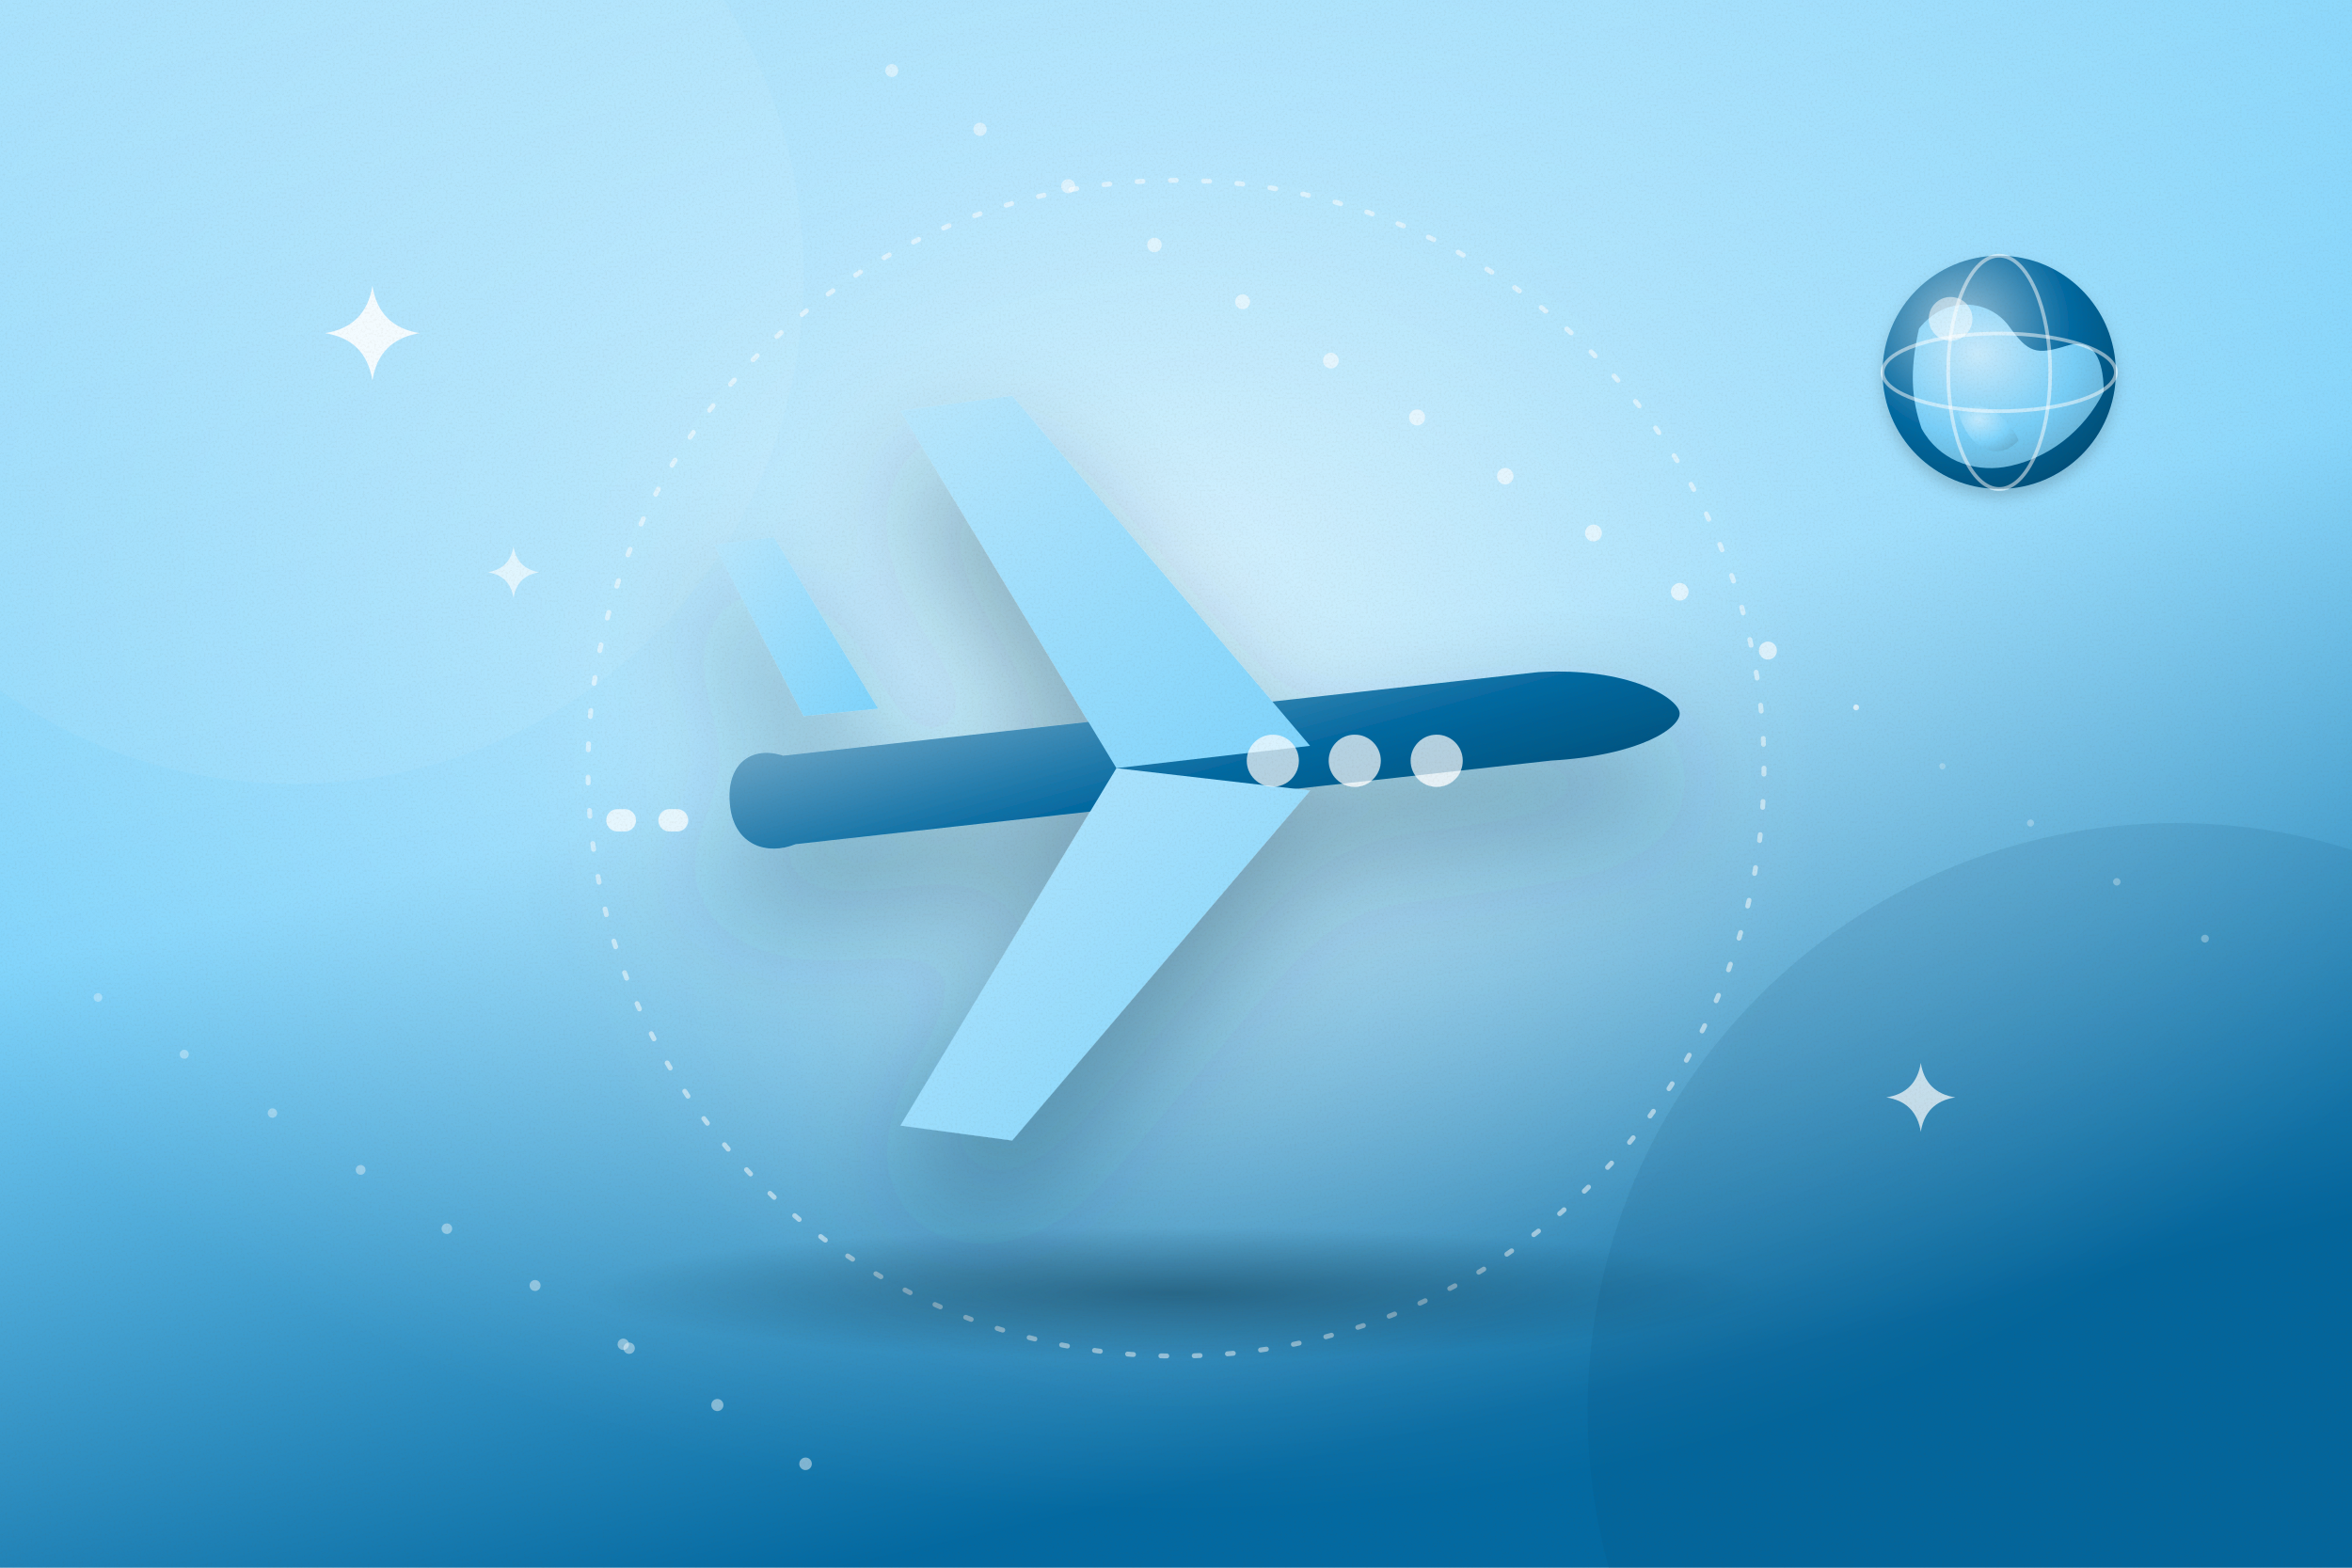
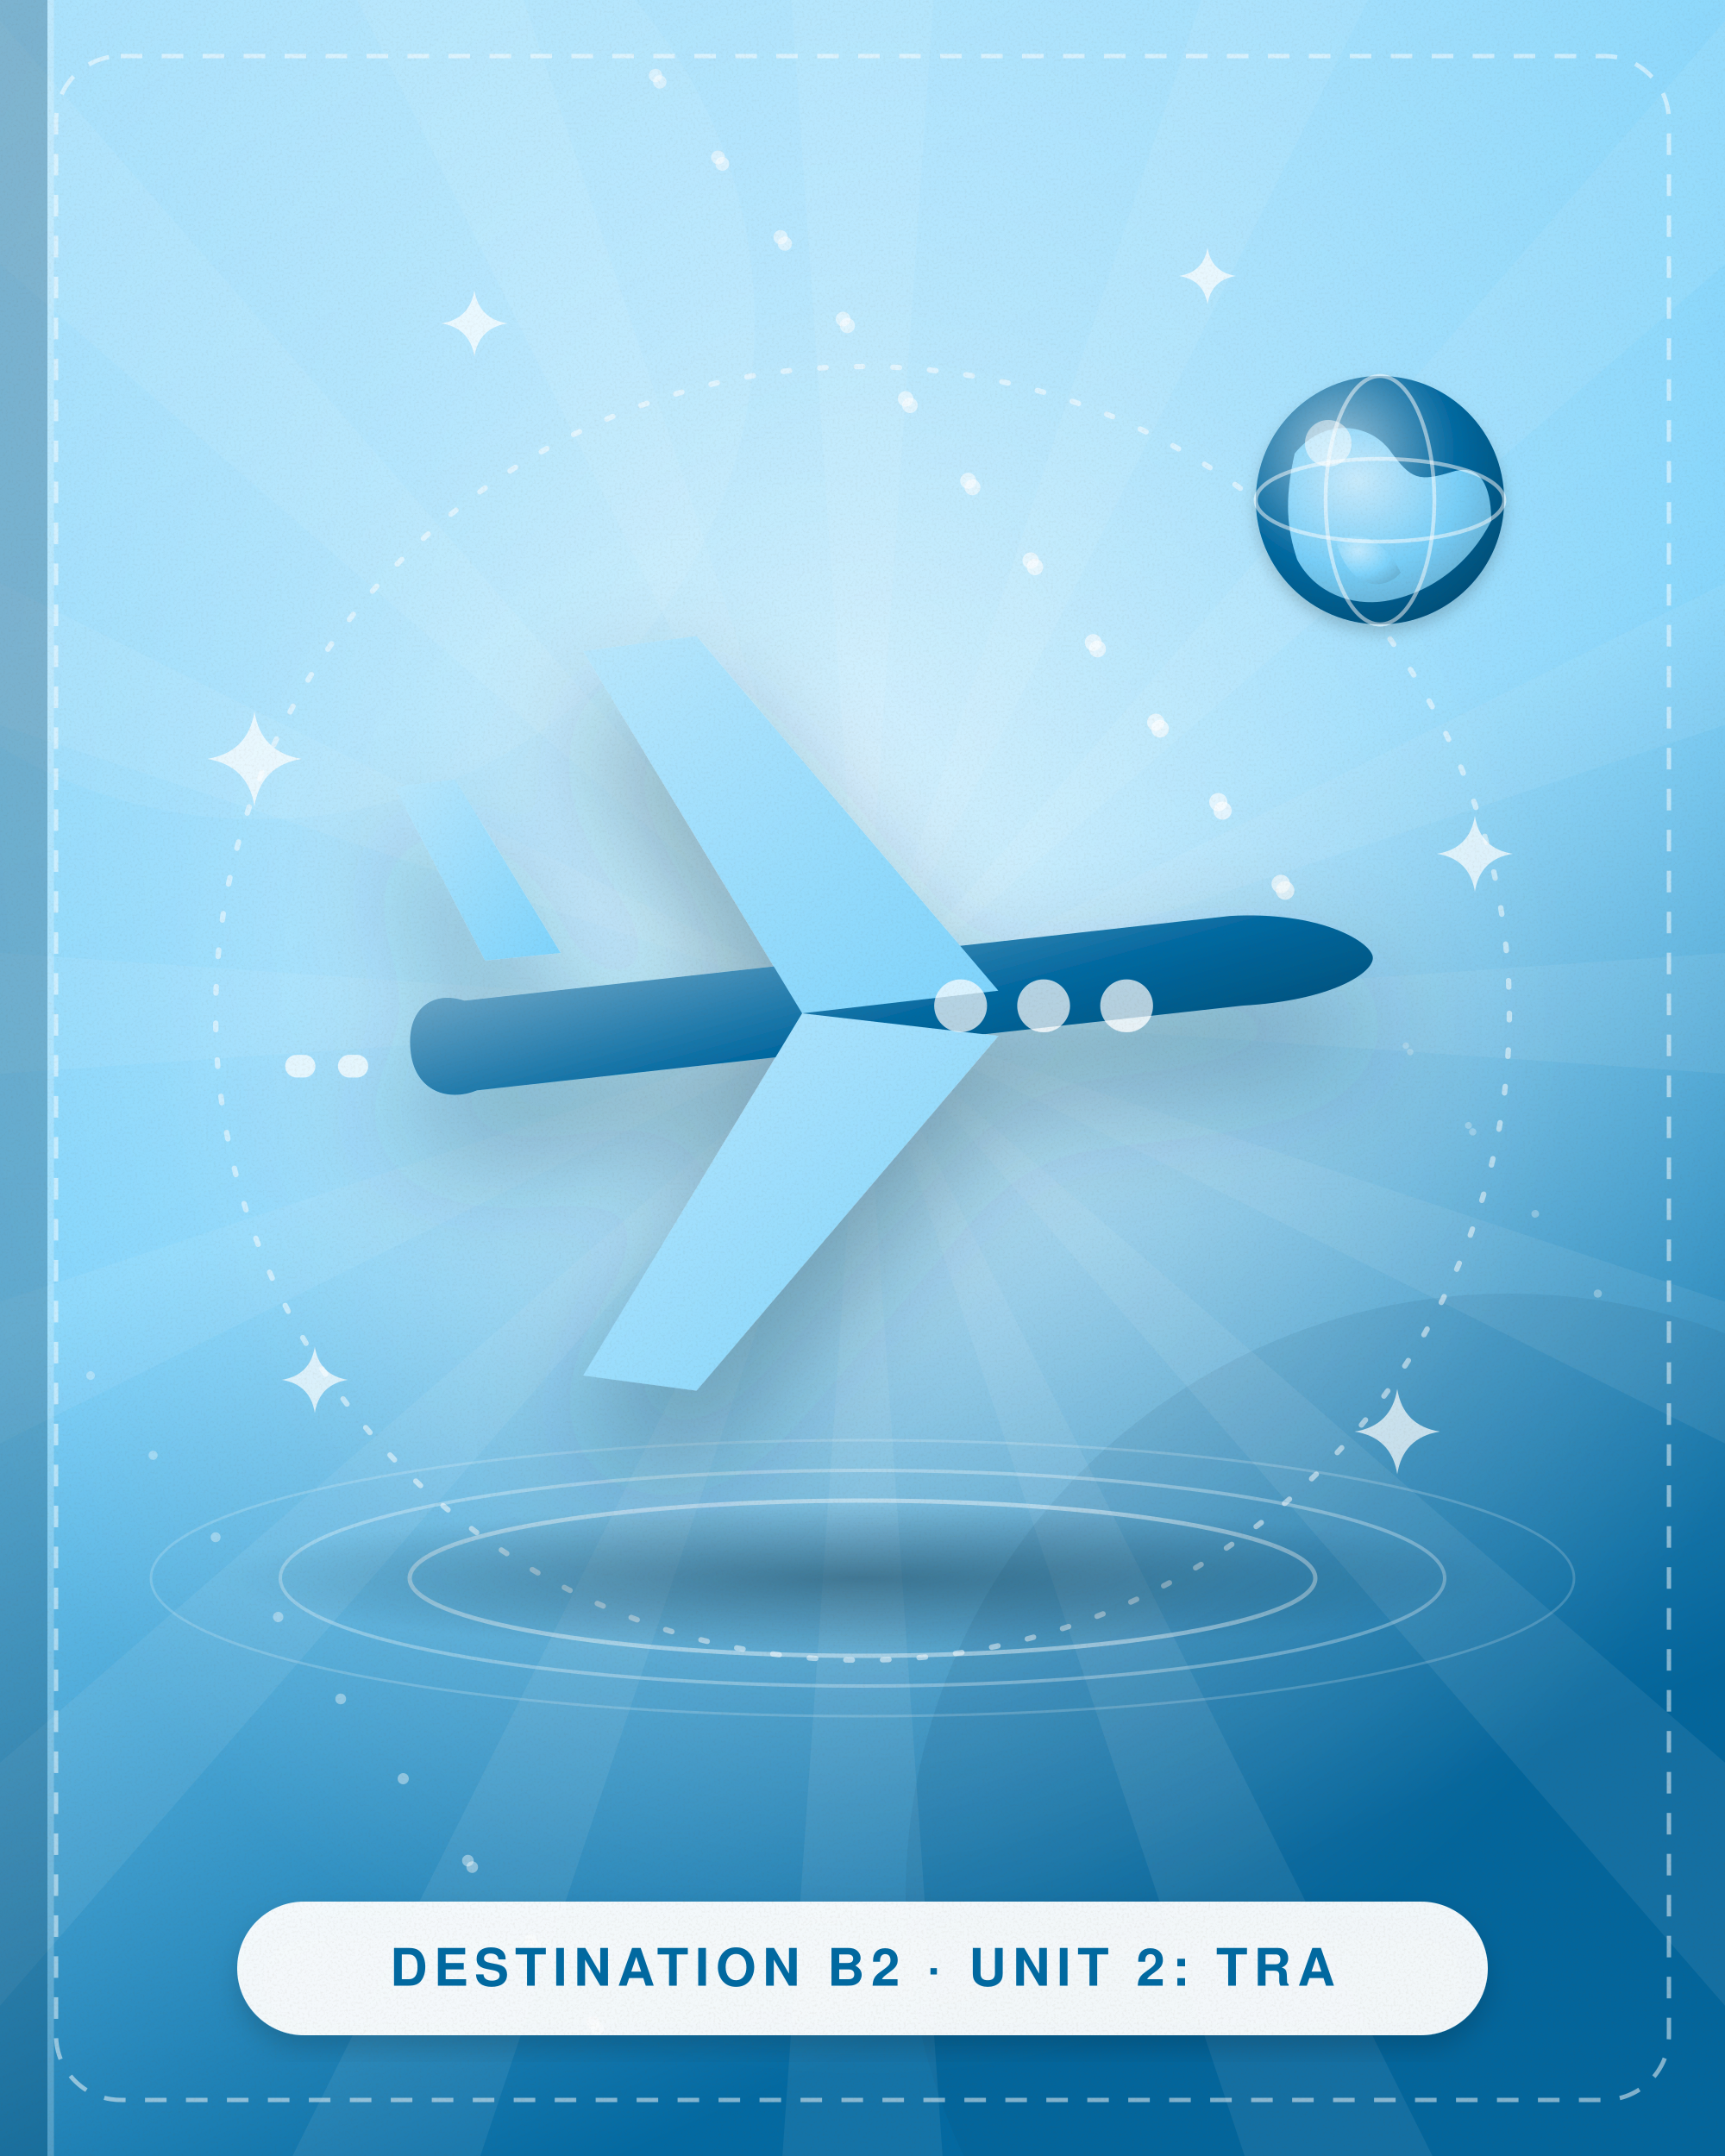
- <svg xmlns="http://www.w3.org/2000/svg" viewBox="0 0 1200 800" width="1200" height="800">
+ <svg xmlns="http://www.w3.org/2000/svg" viewBox="0 0 800 1000" width="800" height="1000">
  <defs>
    <linearGradient id="bg" x1="0" y1="0" x2="0.35" y2="1">
      <stop offset="0" stop-color="#a4e0fd" />
      <stop offset="0.55" stop-color="#7DD3FC" />
      <stop offset="1" stop-color="#0369A1" />
    </linearGradient>
    <radialGradient id="glow" cx="0.5" cy="0.36" r="0.6">
      <stop offset="0" stop-color="#FFFFFF" stop-opacity="0.55" />
      <stop offset="1" stop-color="#FFFFFF" stop-opacity="0" />
    </radialGradient>
    <radialGradient id="halo" cx="0.5" cy="0.5" r="0.5">
      <stop offset="0" stop-color="#FFFFFF" stop-opacity="0.28" />
      <stop offset="1" stop-color="#FFFFFF" stop-opacity="0" />
    </radialGradient>
    <radialGradient id="ground" cx="0.5" cy="0.5" r="0.5">
      <stop offset="0" stop-color="#012a40" stop-opacity="0.45" />
      <stop offset="1" stop-color="#012a40" stop-opacity="0" />
    </radialGradient>
    <linearGradient id="gA" x1="0" y1="0" x2="1" y2="1">
      <stop offset="0" stop-color="#68a5c7" />
      <stop offset="0.6" stop-color="#0369A1" />
      <stop offset="1" stop-color="#025481" />
    </linearGradient>
    <linearGradient id="gB" x1="0" y1="0" x2="1" y2="1">
      <stop offset="0" stop-color="#b8e7fd" />
      <stop offset="1" stop-color="#7DD3FC" />
    </linearGradient>
    <radialGradient id="gS" cx="0.34" cy="0.3" r="0.85">
      <stop offset="0" stop-color="#9ac3d9" />
      <stop offset="0.55" stop-color="#0369A1" />
      <stop offset="1" stop-color="#02476d" />
    </radialGradient>
    <radialGradient id="gS2" cx="0.34" cy="0.3" r="0.85">
      <stop offset="0" stop-color="#cbedfe" />
      <stop offset="0.6" stop-color="#7DD3FC" />
      <stop offset="1" stop-color="#64a9ca" />
    </radialGradient>
    <linearGradient id="gP" x1="0" y1="0" x2="0" y2="1">
      <stop offset="0" stop-color="#FFFDF6" />
      <stop offset="1" stop-color="#F2E4C8" />
    </linearGradient>
    <filter id="drop" x="-40%" y="-40%" width="180%" height="190%">
      <feDropShadow dx="0" dy="18" stdDeviation="16" flood-color="#012f48" flood-opacity="0.38" />
    </filter>
    <filter id="soft" x="-20%" y="-20%" width="140%" height="140%">
      <feDropShadow dx="0" dy="6" stdDeviation="6" flood-color="#000000" flood-opacity="0.18" />
    </filter>
    <filter id="speck" x="0" y="0" width="100%" height="100%">
      <feTurbulence type="fractalNoise" baseFrequency="0.85" numOctaves="3" seed="7" stitchTiles="stitch" />
      <feColorMatrix type="matrix" values="0 0 0 0 0.12  0 0 0 0 0.07  0 0 0 0 0.02  0 0 0 0.9 -0.42" />
    </filter>
    <clipPath id="front">
      <rect x="-240" y="0" width="480" height="240" />
    </clipPath>
  </defs>
-   <rect width="1200" height="800" fill="url(#bg)" />
-   <rect width="1200" height="800" fill="url(#glow)" />
-   <circle cx="150" cy="140" r="260" fill="#FFFFFF" opacity="0.07" />
-   <circle cx="1110" cy="720" r="300" fill="#023f61" opacity="0.10" />
-   <circle cx="321" cy="688" r="2.9" fill="#FFFFFF" opacity="0.41" />
-   <circle cx="366" cy="717" r="3.1" fill="#FFFFFF" opacity="0.43" />
-   <circle cx="411" cy="747" r="3.2" fill="#FFFFFF" opacity="0.45" />
-   <circle cx="455" cy="36" r="3.3" fill="#FFFFFF" opacity="0.46" />
-   <circle cx="500" cy="66" r="3.4" fill="#FFFFFF" opacity="0.48" />
-   <circle cx="545" cy="95" r="3.6" fill="#FFFFFF" opacity="0.49" />
-   <circle cx="589" cy="125" r="3.7" fill="#FFFFFF" opacity="0.51" />
-   <circle cx="634" cy="154" r="3.8" fill="#FFFFFF" opacity="0.53" />
-   <circle cx="679" cy="184" r="4.0" fill="#FFFFFF" opacity="0.54" />
-   <circle cx="723" cy="213" r="4.1" fill="#FFFFFF" opacity="0.56" />
-   <circle cx="768" cy="243" r="4.2" fill="#FFFFFF" opacity="0.57" />
-   <circle cx="813" cy="272" r="4.3" fill="#FFFFFF" opacity="0.59" />
-   <circle cx="857" cy="302" r="4.5" fill="#FFFFFF" opacity="0.61" />
-   <circle cx="902" cy="332" r="4.6" fill="#FFFFFF" opacity="0.62" />
-   <circle cx="947" cy="361" r="1.5" fill="#FFFFFF" opacity="0.64" />
-   <circle cx="991" cy="391" r="1.6" fill="#FFFFFF" opacity="0.25" />
-   <circle cx="1036" cy="420" r="1.8" fill="#FFFFFF" opacity="0.27" />
-   <circle cx="1080" cy="450" r="1.9" fill="#FFFFFF" opacity="0.29" />
-   <circle cx="1125" cy="479" r="2.0" fill="#FFFFFF" opacity="0.30" />
-   <circle cx="50" cy="509" r="2.2" fill="#FFFFFF" opacity="0.32" />
-   <circle cx="94" cy="538" r="2.3" fill="#FFFFFF" opacity="0.33" />
-   <circle cx="139" cy="568" r="2.4" fill="#FFFFFF" opacity="0.35" />
-   <circle cx="184" cy="597" r="2.5" fill="#FFFFFF" opacity="0.37" />
-   <circle cx="228" cy="627" r="2.7" fill="#FFFFFF" opacity="0.38" />
-   <circle cx="273" cy="656" r="2.8" fill="#FFFFFF" opacity="0.40" />
-   <circle cx="318" cy="686" r="2.9" fill="#FFFFFF" opacity="0.41" />
-   <circle cx="600" cy="392" r="300" fill="none" stroke="#FFFFFF" stroke-width="2.5" stroke-dasharray="3 14" stroke-linecap="round" opacity="0.5" />
-   <circle cx="600" cy="392" r="330" fill="url(#halo)" />
-   <ellipse cx="600" cy="660" rx="300" ry="34" fill="url(#ground)" />
-   <g transform="translate(600 392) scale(1.9)" filter="url(#drop)">
+   <rect width="800" height="1000" fill="url(#bg)" />
+   <rect width="800" height="1000" fill="url(#glow)" />
+   <circle cx="120" cy="150" r="230" fill="#FFFFFF" opacity="0.07" />
+   <circle cx="700" cy="880" r="280" fill="#023f61" opacity="0.10" />
+   <circle cx="219" cy="866" r="2.7" fill="#FFFFFF" opacity="0.41" />
+   <circle cx="248" cy="903" r="2.9" fill="#FFFFFF" opacity="0.43" />
+   <circle cx="277" cy="941" r="3.0" fill="#FFFFFF" opacity="0.45" />
+   <circle cx="306" cy="38" r="3.1" fill="#FFFFFF" opacity="0.46" />
+   <circle cx="335" cy="76" r="3.2" fill="#FFFFFF" opacity="0.48" />
+   <circle cx="364" cy="113" r="3.3" fill="#FFFFFF" opacity="0.49" />
+   <circle cx="393" cy="151" r="3.5" fill="#FFFFFF" opacity="0.51" />
+   <circle cx="422" cy="188" r="3.6" fill="#FFFFFF" opacity="0.53" />
+   <circle cx="451" cy="226" r="3.7" fill="#FFFFFF" opacity="0.54" />
+   <circle cx="480" cy="263" r="3.8" fill="#FFFFFF" opacity="0.56" />
+   <circle cx="509" cy="301" r="3.9" fill="#FFFFFF" opacity="0.57" />
+   <circle cx="538" cy="338" r="4.1" fill="#FFFFFF" opacity="0.59" />
+   <circle cx="567" cy="376" r="4.2" fill="#FFFFFF" opacity="0.61" />
+   <circle cx="596" cy="413" r="4.3" fill="#FFFFFF" opacity="0.62" />
+   <circle cx="625" cy="450" r="1.4" fill="#FFFFFF" opacity="0.64" />
+   <circle cx="654" cy="488" r="1.5" fill="#FFFFFF" opacity="0.25" />
+   <circle cx="683" cy="525" r="1.7" fill="#FFFFFF" opacity="0.27" />
+   <circle cx="712" cy="563" r="1.8" fill="#FFFFFF" opacity="0.29" />
+   <circle cx="741" cy="600" r="1.9" fill="#FFFFFF" opacity="0.30" />
+   <circle cx="42" cy="638" r="2.0" fill="#FFFFFF" opacity="0.32" />
+   <circle cx="71" cy="675" r="2.1" fill="#FFFFFF" opacity="0.33" />
+   <circle cx="100" cy="713" r="2.3" fill="#FFFFFF" opacity="0.35" />
+   <circle cx="129" cy="750" r="2.4" fill="#FFFFFF" opacity="0.37" />
+   <circle cx="158" cy="788" r="2.5" fill="#FFFFFF" opacity="0.38" />
+   <circle cx="187" cy="825" r="2.6" fill="#FFFFFF" opacity="0.40" />
+   <circle cx="217" cy="863" r="2.7" fill="#FFFFFF" opacity="0.41" />
+   <circle cx="246" cy="900" r="2.9" fill="#FFFFFF" opacity="0.43" />
+   <circle cx="275" cy="938" r="3.0" fill="#FFFFFF" opacity="0.44" />
+   <circle cx="304" cy="35" r="3.1" fill="#FFFFFF" opacity="0.46" />
+   <circle cx="333" cy="73" r="3.2" fill="#FFFFFF" opacity="0.48" />
+   <circle cx="362" cy="110" r="3.3" fill="#FFFFFF" opacity="0.49" />
+   <circle cx="391" cy="148" r="3.4" fill="#FFFFFF" opacity="0.51" />
+   <circle cx="420" cy="185" r="3.6" fill="#FFFFFF" opacity="0.52" />
+   <circle cx="449" cy="223" r="3.7" fill="#FFFFFF" opacity="0.54" />
+   <circle cx="478" cy="260" r="3.8" fill="#FFFFFF" opacity="0.56" />
+   <circle cx="507" cy="298" r="3.9" fill="#FFFFFF" opacity="0.57" />
+   <circle cx="536" cy="335" r="4.0" fill="#FFFFFF" opacity="0.59" />
+   <circle cx="565" cy="372" r="4.2" fill="#FFFFFF" opacity="0.60" />
+   <circle cx="594" cy="410" r="4.3" fill="#FFFFFF" opacity="0.62" />
+   <circle cx="623" cy="447" r="1.4" fill="#FFFFFF" opacity="0.64" />
+   <circle cx="652" cy="485" r="1.5" fill="#FFFFFF" opacity="0.25" />
+   <circle cx="681" cy="522" r="1.6" fill="#FFFFFF" opacity="0.27" />
+   <path d="M400 470L1297.8 407.1L1297.8 532.9Z" fill="#FFFFFF" opacity="0.07" />
+   <path d="M400 470L1253.5 755.4L1205.4 871.7Z" fill="#FFFFFF" opacity="0.07" />
+   <path d="M400 470L1079.3 1060.3L990.3 1149.3Z" fill="#FFFFFF" opacity="0.07" />
+   <path d="M400 470L801.7 1275.4L685.4 1323.5Z" fill="#FFFFFF" opacity="0.07" />
+   <path d="M400 470L462.9 1367.8L337.1 1367.8Z" fill="#FFFFFF" opacity="0.07" />
+   <path d="M400 470L114.6 1323.5L-1.7 1275.4Z" fill="#FFFFFF" opacity="0.07" />
+   <path d="M400 470L-190.3 1149.3L-279.3 1060.3Z" fill="#FFFFFF" opacity="0.07" />
+   <path d="M400 470L-405.4 871.7L-453.5 755.4Z" fill="#FFFFFF" opacity="0.07" />
+   <path d="M400 470L-497.8 532.9L-497.8 407.1Z" fill="#FFFFFF" opacity="0.07" />
+   <path d="M400 470L-453.5 184.6L-405.4 68.3Z" fill="#FFFFFF" opacity="0.07" />
+   <path d="M400 470L-279.3 -120.3L-190.3 -209.3Z" fill="#FFFFFF" opacity="0.07" />
+   <path d="M400 470L-1.7 -335.4L114.6 -383.5Z" fill="#FFFFFF" opacity="0.07" />
+   <path d="M400 470L337.1 -427.8L462.9 -427.8Z" fill="#FFFFFF" opacity="0.07" />
+   <path d="M400 470L685.4 -383.5L801.7 -335.4Z" fill="#FFFFFF" opacity="0.07" />
+   <path d="M400 470L990.3 -209.3L1079.3 -120.3Z" fill="#FFFFFF" opacity="0.07" />
+   <path d="M400 470L1205.4 68.3L1253.5 184.6Z" fill="#FFFFFF" opacity="0.07" />
+   <rect x="26" y="26" width="748" height="948" rx="30" fill="none" stroke="#FFFFFF" stroke-width="2" stroke-dasharray="10 9" opacity="0.5" />
+   <rect x="0" y="0" width="22" height="1000" fill="#023a59" opacity="0.28" />
+   <rect x="22" y="0" width="3" height="1000" fill="#FFFFFF" opacity="0.22" />
+   <circle cx="400" cy="470" r="300" fill="none" stroke="#FFFFFF" stroke-width="2.5" stroke-dasharray="3 14" stroke-linecap="round" opacity="0.5" />
+   <circle cx="400" cy="470" r="330" fill="url(#halo)" />
+   <ellipse cx="400" cy="732" rx="210" ry="36" fill="none" stroke="#FFFFFF" stroke-width="2.0" opacity="0.42" />
+   <ellipse cx="400" cy="732" rx="270" ry="50" fill="none" stroke="#FFFFFF" stroke-width="1.6" opacity="0.30" />
+   <ellipse cx="400" cy="732" rx="330" ry="64" fill="none" stroke="#FFFFFF" stroke-width="1.2" opacity="0.18" />
+   <ellipse cx="400" cy="732" rx="300" ry="34" fill="url(#ground)" />
+   <g transform="translate(400 470) scale(1.75)" filter="url(#drop)">
    <path d="M-120 -6C-120-18-112-22-104-18L100-12C124-10 136 0 136 4C136 8 124 14 100 12L-104 6C-112 8-120 4-120-6Z" fill="url(#gA)" transform="rotate(-8)" />
    <path d="M-16 0L-74-96L-44-100L36-6Z" fill="url(#gB)" />
    <path d="M-16 0L-74 96L-44 100L36 6Z" fill="url(#gB)" />
    <path d="M-100-14L-124-60L-108-62L-80-16Z" fill="url(#gB)" />
    <circle cx="70" cy="-2" r="7" fill="#FFFFFF" opacity=".7" />
    <circle cx="48" cy="-2" r="7" fill="#FFFFFF" opacity=".7" />
    <circle cx="26" cy="-2" r="7" fill="#FFFFFF" opacity=".7" />
    <path d="M-150 14H-124" stroke="#FFFFFF" stroke-width="6" stroke-linecap="round" stroke-dasharray="2 12" opacity=".7" />
  </g>
-   <g transform="translate(1020 190) scale(0.62)" filter="url(#soft)">
+   <g transform="translate(640 232) scale(0.6)" filter="url(#soft)">
    <circle r="96" fill="url(#gS)" />
    <path d="M-66-36C-44-64-8-60 8-38S30-14 56-22S86-2 86 16C70 48 40 72 4 78C-22 82-50 72-64 46C-72 22-74 0-66-36Z" fill="url(#gS2)" opacity=".95" />
    <path d="M-34 32C-16 20 6 34 16 56C2 72-24 68-34 32Z" fill="url(#gS2)" opacity=".85" />
    <ellipse rx="96" ry="32" fill="none" stroke="#FFFFFF" stroke-width="3" opacity=".5" />
    <ellipse rx="42" ry="96" fill="none" stroke="#FFFFFF" stroke-width="3" opacity=".5" />
    <circle cx="-40" cy="-44" r="18" fill="#FFFFFF" opacity=".5" />
  </g>
-   <path transform="translate(190 170) scale(1.1)" d="M0 -22Q3 -3 22 0Q3 3 0 22Q-3 3 -22 0Q-3 -3 0 -22Z" fill="#FFFFFF" opacity="0.85" />
-   <path transform="translate(262 292) scale(0.6)" d="M0 -22Q3 -3 22 0Q3 3 0 22Q-3 3 -22 0Q-3 -3 0 -22Z" fill="#FFFFFF" opacity="0.6" />
-   <path transform="translate(980 560) scale(0.8)" d="M0 -22Q3 -3 22 0Q3 3 0 22Q-3 3 -22 0Q-3 -3 0 -22Z" fill="#FFFFFF" opacity="0.7" />
-   <rect width="1200" height="800" filter="url(#speck)" opacity="0.16" />
+   <path transform="translate(118 352) scale(1)" d="M0 -22Q3 -3 22 0Q3 3 0 22Q-3 3 -22 0Q-3 -3 0 -22Z" fill="#FFFFFF" opacity="0.7" />
+   <path transform="translate(684 396) scale(0.8)" d="M0 -22Q3 -3 22 0Q3 3 0 22Q-3 3 -22 0Q-3 -3 0 -22Z" fill="#FFFFFF" opacity="0.7" />
+   <path transform="translate(146 640) scale(0.7)" d="M0 -22Q3 -3 22 0Q3 3 0 22Q-3 3 -22 0Q-3 -3 0 -22Z" fill="#FFFFFF" opacity="0.7" />
+   <path transform="translate(648 664) scale(0.9)" d="M0 -22Q3 -3 22 0Q3 3 0 22Q-3 3 -22 0Q-3 -3 0 -22Z" fill="#FFFFFF" opacity="0.7" />
+   <path transform="translate(560 128) scale(0.6)" d="M0 -22Q3 -3 22 0Q3 3 0 22Q-3 3 -22 0Q-3 -3 0 -22Z" fill="#FFFFFF" opacity="0.7" />
+   <path transform="translate(220 150) scale(0.7)" d="M0 -22Q3 -3 22 0Q3 3 0 22Q-3 3 -22 0Q-3 -3 0 -22Z" fill="#FFFFFF" opacity="0.7" />
+   <g filter="url(#soft)">
+     <rect x="110" y="882" width="580" height="62" rx="31" fill="#FFFFFF" opacity="0.94" />
+     <text x="400" y="921" text-anchor="middle" font-family="Helvetica, Arial, sans-serif" font-size="24" font-weight="800" letter-spacing="3" fill="#0369A1">DESTINATION B2 · UNIT 2: TRA</text>
+   </g>
+   <rect width="800" height="1000" filter="url(#speck)" opacity="0.16" />
</svg>
